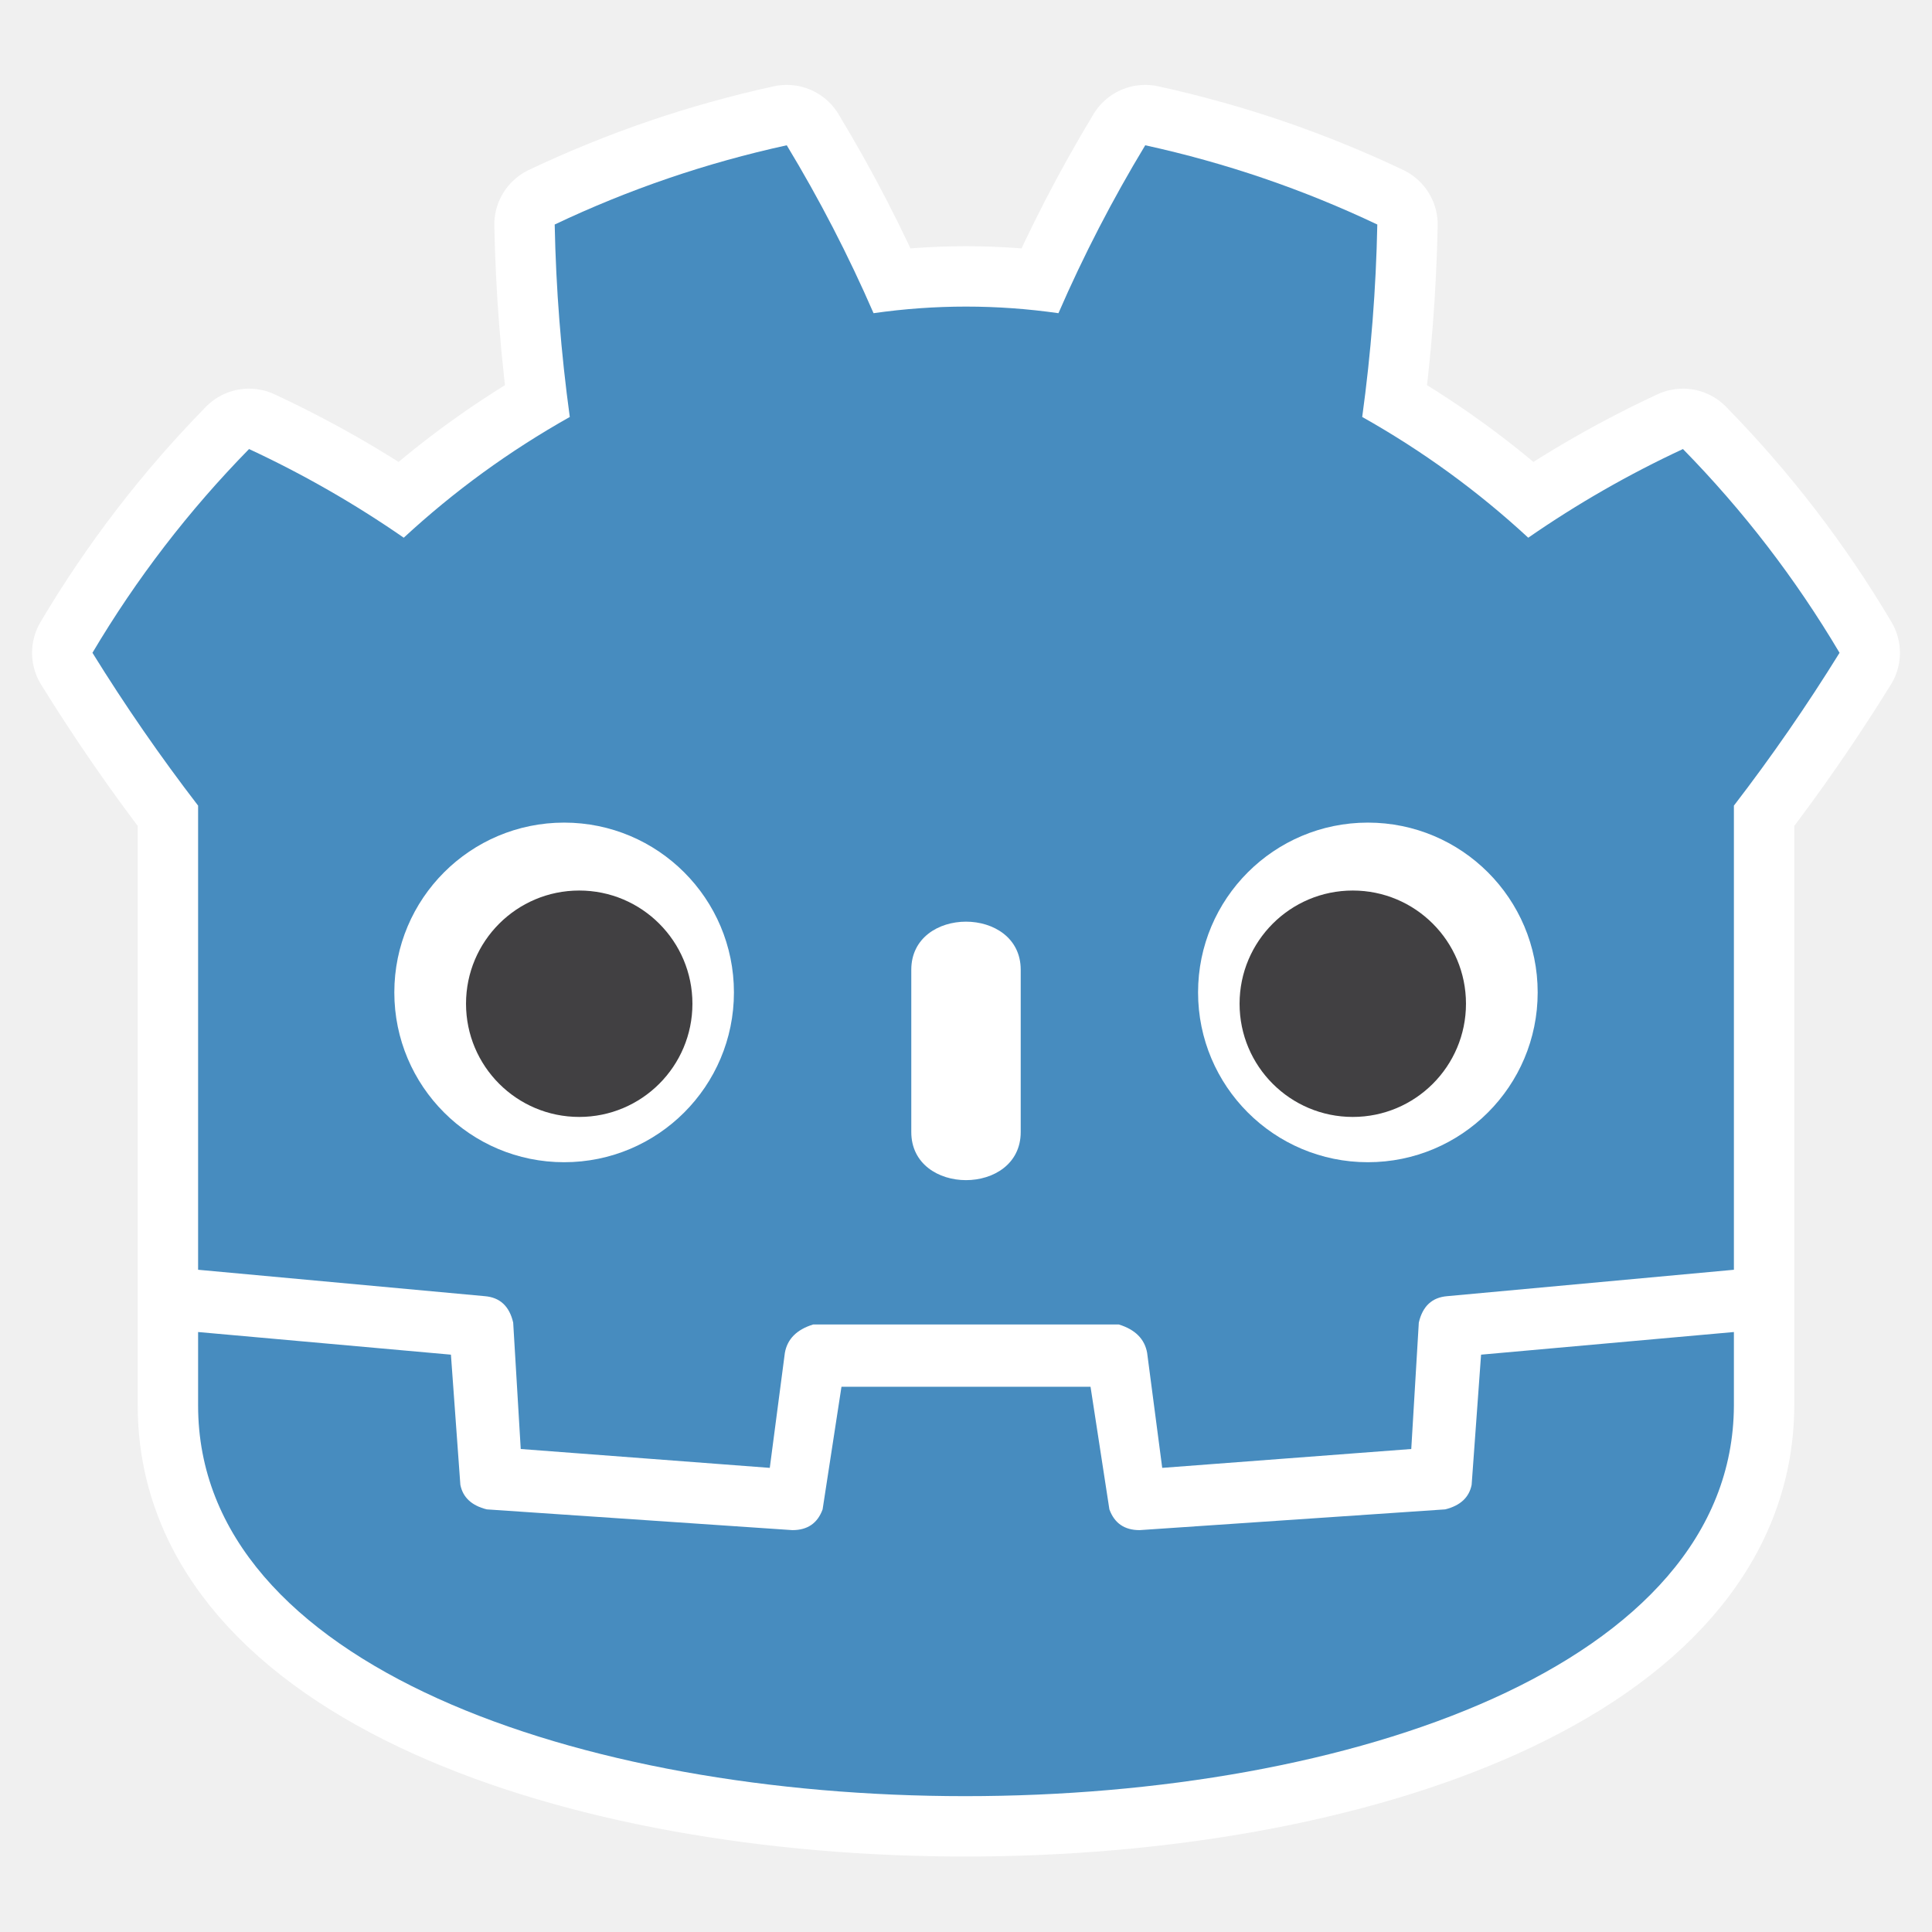
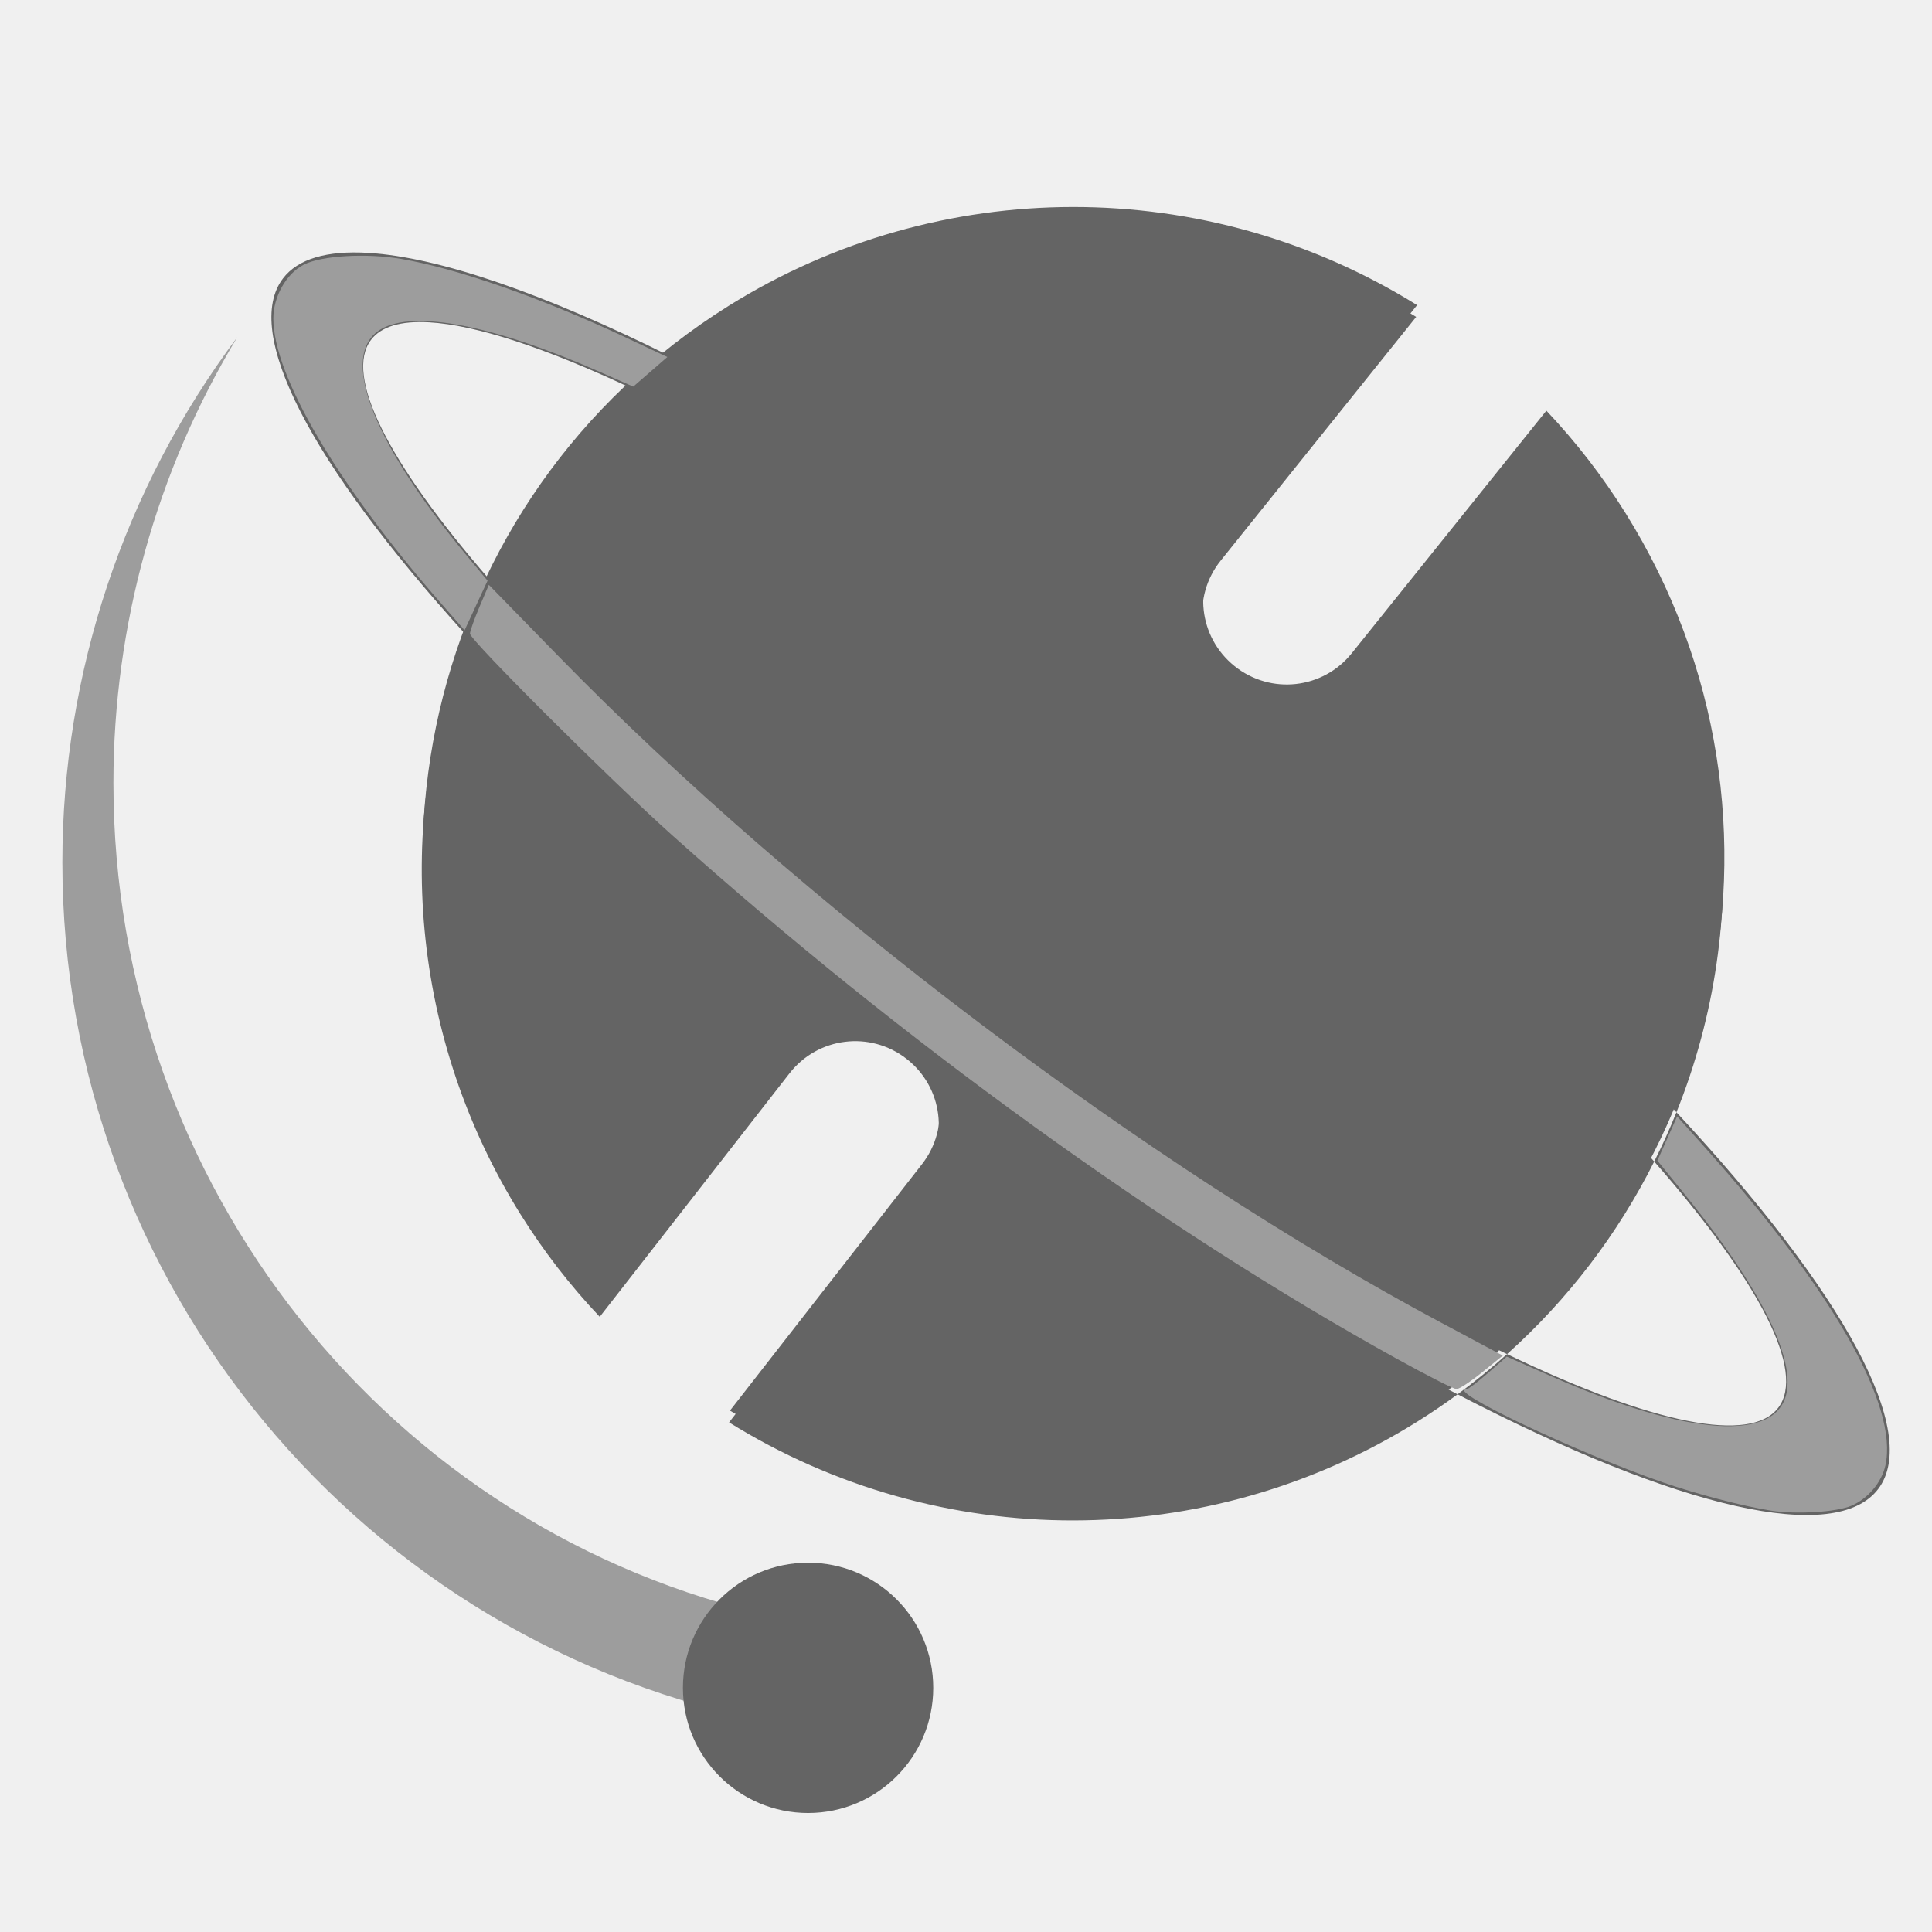
- <svg xmlns="http://www.w3.org/2000/svg" width="1024" height="1024">
-   <g fill="#fff">
-     <path d="M105 673v33q407 354 814 0v-33z" />
-     <path fill="none" stroke="#fff" stroke-linejoin="round" stroke-width="64" d="M105 745c0 276 813 276 814 0V427q30-39 56-81-35-59-83-108-43 20-82 47-40-37-88-64 7-51 8-102-59-28-123-42-26 43-46 89-49-7-98 0-20-46-46-89-64 14-123 42 1 51 8 102-48 27-88 64-39-27-82-47-48 49-83 108 26 42 56 81v318z" />
-     <path fill="#478cbf" d="m105 673 152 14q12 1 15 14l4 67 132 10 8-61q2-11 15-15h162q13 4 15 15l8 61 132-10 4-67q3-13 15-14l152-14V427q30-39 56-81-35-59-83-108-43 20-82 47-40-37-88-64 7-51 8-102-59-28-123-42-26 43-46 89-49-7-98 0-20-46-46-89-64 14-123 42 1 51 8 102-48 27-88 64-39-27-82-47-48 49-83 108 26 42 56 81zm0 33v39c0 276 813 276 814 0v-39l-134 12-5 69q-2 10-14 13l-162 11q-12 0-16-11l-10-65H446l-10 65q-4 11-16 11l-162-11q-12-3-14-13l-5-69z" />
-     <path d="M483 600c0 34 58 34 58 0v-86c0-34-58-34-58 0z" />
-     <circle cx="725" cy="526" r="90" />
-     <circle cx="299" cy="526" r="90" />
+ <svg xmlns="http://www.w3.org/2000/svg" height="256" viewBox="0 0 256 256" width="256">
+   <path d="m187.774 40.429a86.238 86.238 0 0 0 -91.208.088 86.238 86.238 0 0 0 -27.471 118.824 86.238 86.238 0 0 0 10.495 13.582l25.14-32.257c3.765-4.831 10.686-5.691 15.518-1.926 4.831 3.765 5.689 10.685 1.924 15.516l-25.445 32.654a86.238 86.238 0 0 0 91.193-.097 86.238 86.238 0 0 0 27.471-118.824 86.238 86.238 0 0 0 -10.489-13.573l-25.78 32.136c-3.833 4.778-10.764 5.54-15.542 1.707-4.778-3.833-5.538-10.766-1.706-15.544z" fill="#646464" stroke-width="1.327" />
+   <path d="m141.516 28.991a86.238 86.238 0 0 0 -45.073 13.089 86.238 86.238 0 0 0 -7.447 5.216 132.673 29.852 37.192 0 1 72.232 46.024 132.673 29.852 37.192 0 1 60.911 54.059 86.238 86.238 0 0 0 -6.869-77.829 86.238 86.238 0 0 0 -10.489-13.573l-25.781 32.137c-3.833 4.778-10.765 5.538-15.542 1.705-4.778-3.833-5.538-10.765-1.705-15.542l25.9-32.285a86.238 86.238 0 0 0 -46.135-13zm80.622 118.388a86.238 86.238 0 0 1 -2.944 6.53 117.037 23.111 37.192 0 1 16.439 32.619 117.037 23.111 37.192 0 1 -35.941-7.098 86.238 86.238 0 0 1 -6.556 5.322 132.673 29.852 37.192 0 0 55.733 12.55 132.673 29.852 37.192 0 0 -26.732-49.924zm-29.002 37.374a132.673 29.852 37.192 0 1 -68-43.87 132.673 29.852 37.192 0 1 -63.429-56.803 86.238 86.238 0 0 0 7.266 76.824 86.238 86.238 0 0 0 10.495 13.581l25.141-32.256c3.765-4.831 10.685-5.69 15.517-1.925 4.831 3.765 5.69 10.685 1.925 15.517l-25.446 32.653a86.238 86.238 0 0 0 91.192-.096 86.238 86.238 0 0 0 5.341-3.623zm-131.43-100.674a86.238 86.238 0 0 1 3.19-7.24 117.037 23.111 37.192 0 1 -15.732-31.808 117.037 23.111 37.192 0 1 7.681-2.322 117.037 23.111 37.192 0 1 27.092 8.865 86.238 86.238 0 0 1 5.058-4.278 132.673 29.852 37.192 0 0 -40.162-13.786 132.673 29.852 37.192 0 0 -11.342 3.392 132.673 29.852 37.192 0 0 24.215 47.177zm22.231-32.505a86.238 86.238 0 0 0 -19.041 25.265 117.037 23.111 37.192 0 0 63.53 57.353 117.037 23.111 37.192 0 0 71.265 45.239 86.238 86.238 0 0 0 19.502-25.521 117.037 23.111 37.192 0 0 -62.823-56.542 117.037 23.111 37.192 0 0 -72.434-45.793z" fill="#646464" stroke-width="1.327" />
+   <g fill="#9d9d9d">
+     <g stroke-width=".474">
+       <path d="m234.687 200.17c-3.719-.586-9.885-2.198-14.382-3.76-11.629-4.04-29.078-12.344-25.939-12.344.2 0 1.471-.969 2.824-2.153l2.461-2.153 5.823 2.57c18.225 8.045 30.092 8.836 31.286 2.087.887-5.012-3.804-14.166-13.201-25.761l-3.946-4.87 1.308-2.93 1.308-2.93 3.555 3.972c17.106 19.113 25.804 34.413 24.041 42.288-.504 2.251-2.314 4.394-4.5 5.33-1.992.853-7.3 1.178-10.638.653z" />
+       <path d="m58.264 79.737c-13.594-15.568-22.048-29.961-22.048-37.535 0-2.896 1.722-5.945 4.028-7.13 2.341-1.203 8.287-1.555 12.912-.763 7.518 1.287 18.69 5.2 29.896 10.47l5.376 2.528-2.259 1.96-2.259 1.96-4.59-2.02c-13.896-6.116-24.481-8.162-28.854-5.579-5.602 3.309-1.28 14.746 11.301 29.897l2.837 3.417-1.522 3.285-1.522 3.285z" />
+       <path d="m185 180c-30.957-17.123-65.623-42.175-95.951-69.342-8.353-7.483-26.771-25.846-26.773-26.695-.001-.323.561-1.911 1.247-3.529l1.249-2.942 9.206 9.435c32.078 32.876 77.903 67.477 117.02 88.358l8.13 4.34-2.743 2.22c-1.508 1.221-3.034 2.219-3.391 2.219-.357-.001-3.954-1.829-7.993-4.064z" />
+     </g>
+     <path d="m31.446 44.675a116.089 116.089 0 0 0 -23.182 69.604 116.089 116.089 0 0 0 94.558 114.076v-14.091a111.399 113.074 0 0 1 -87.793-110.505 111.399 113.074 0 0 1 16.416-59.084z" stroke-width="1.327" />
  </g>
-   <g fill="#414042">
-     <circle cx="307" cy="532" r="60" />
-     <circle cx="717" cy="532" r="60" />
-   </g>
+   <circle cx="107.076" cy="223.648" fill="#646464" r="16.584" stroke-width="1.327" />
</svg>
